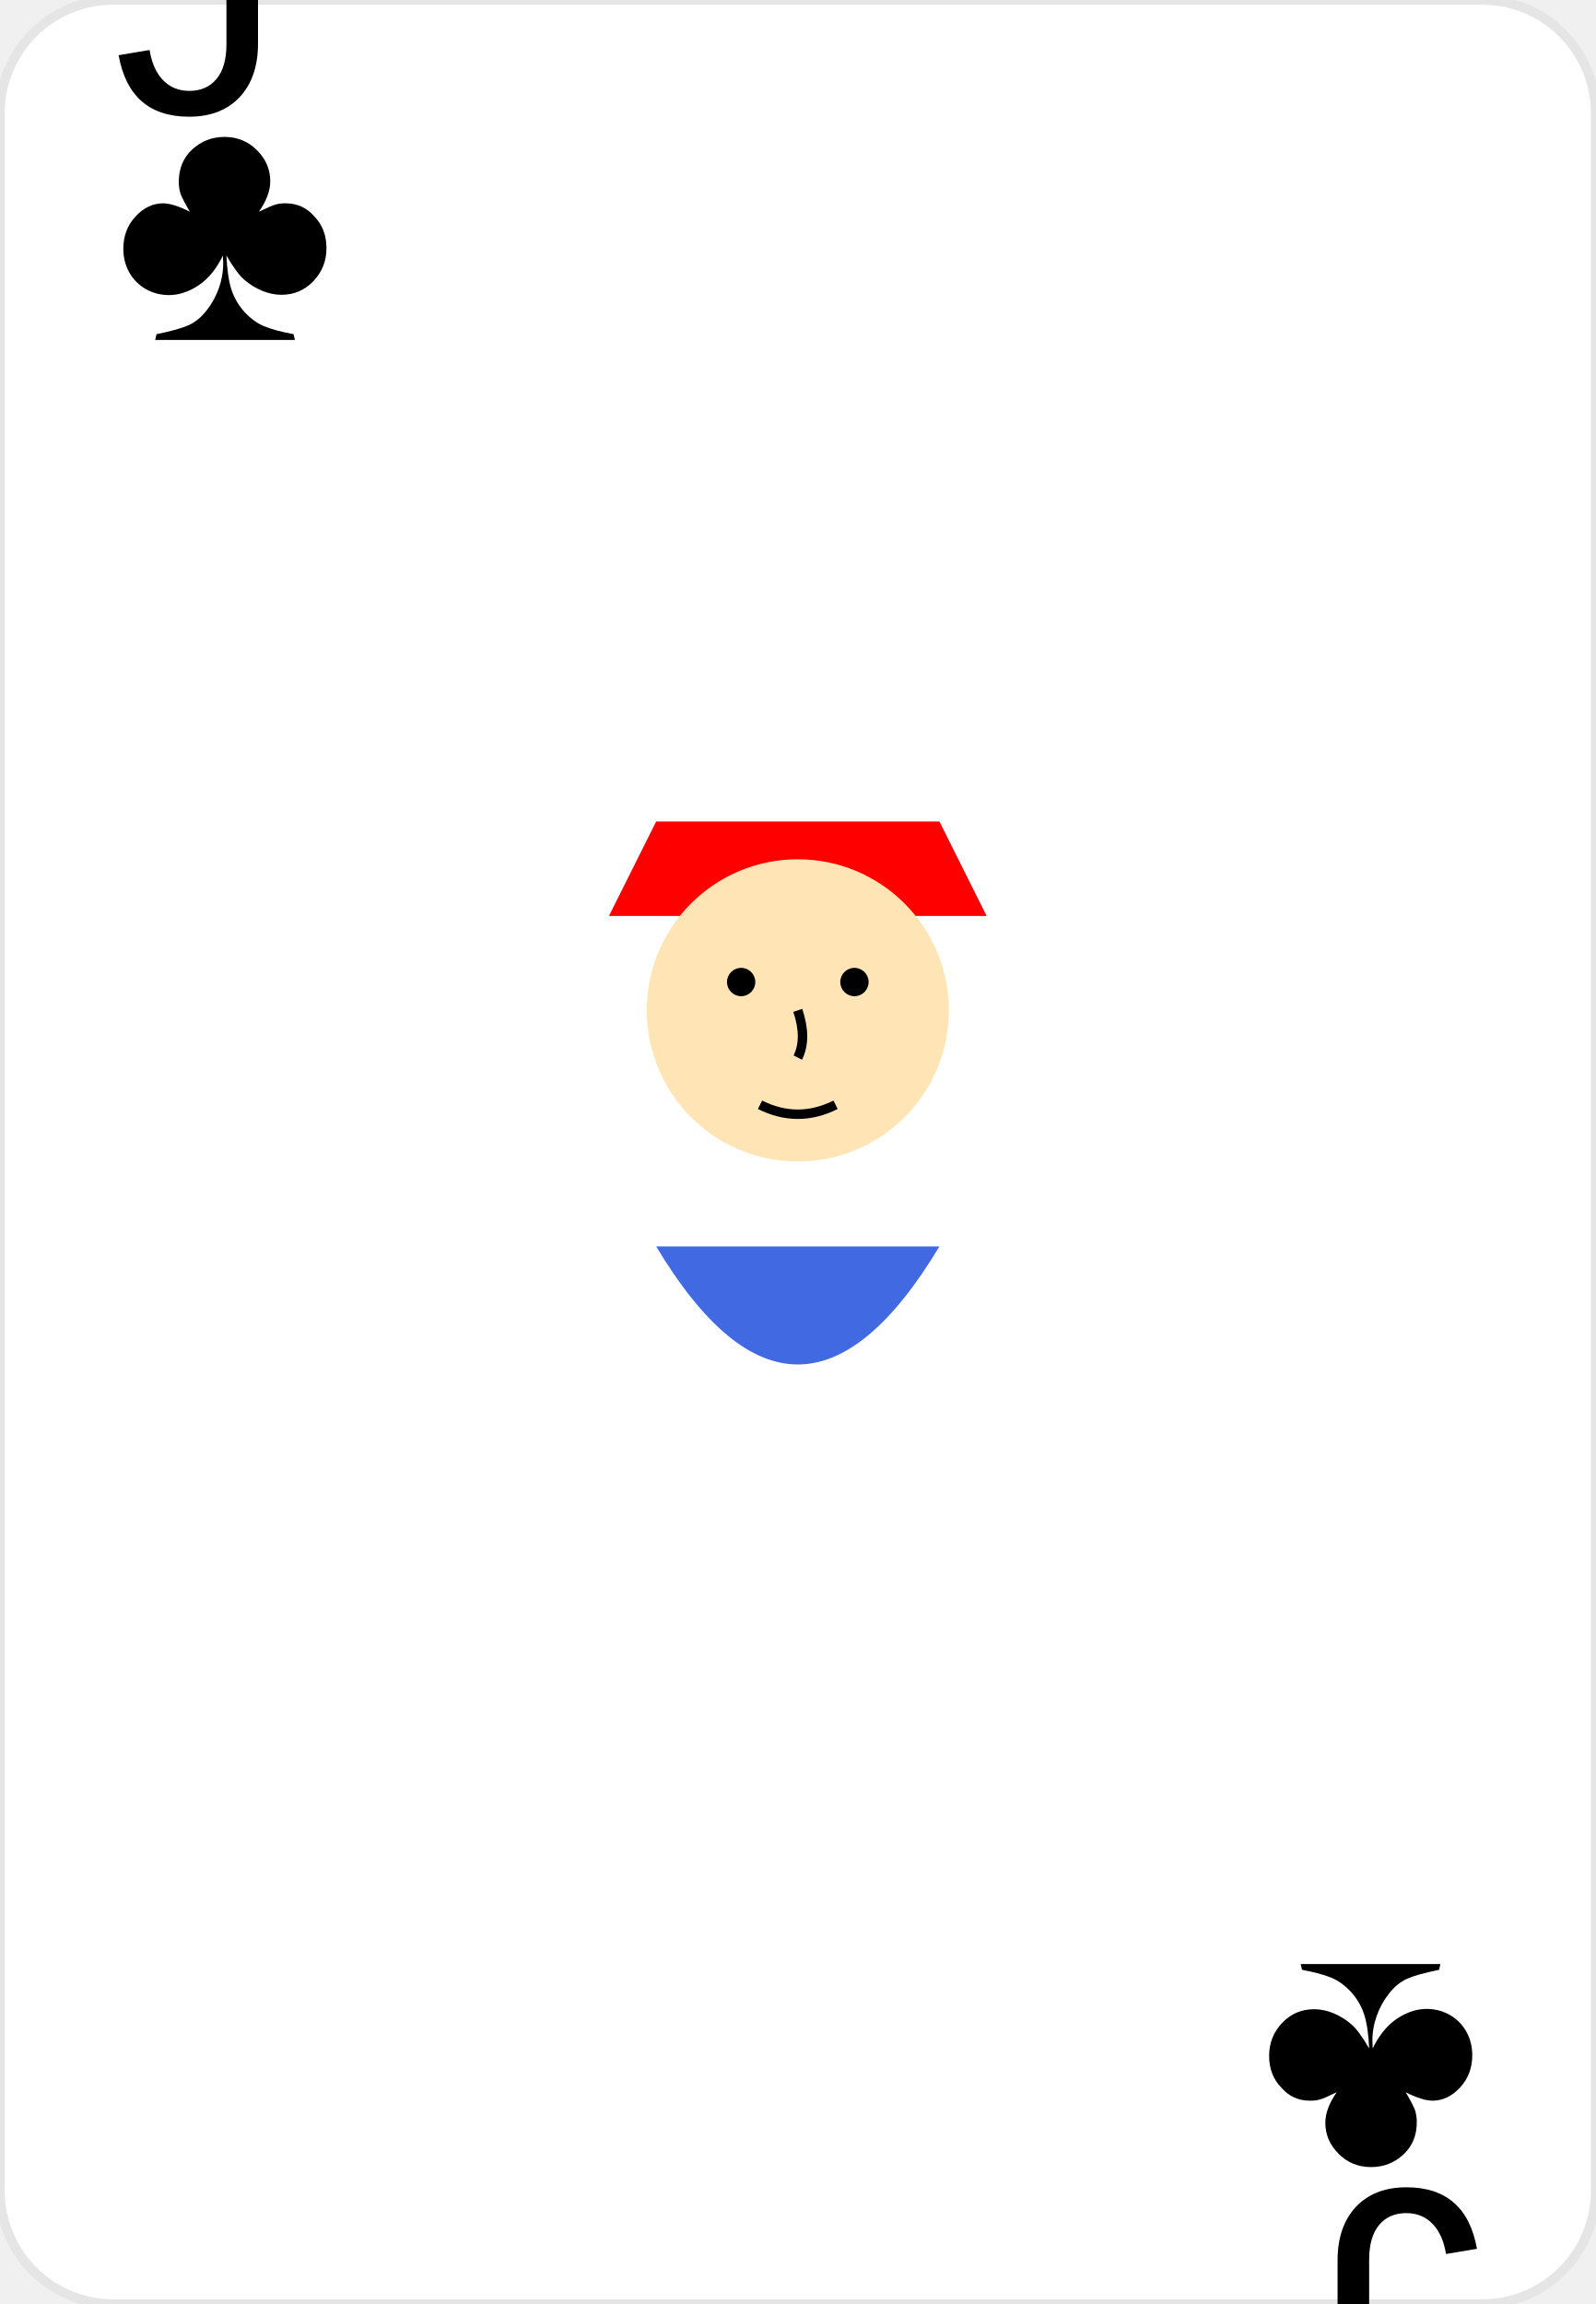
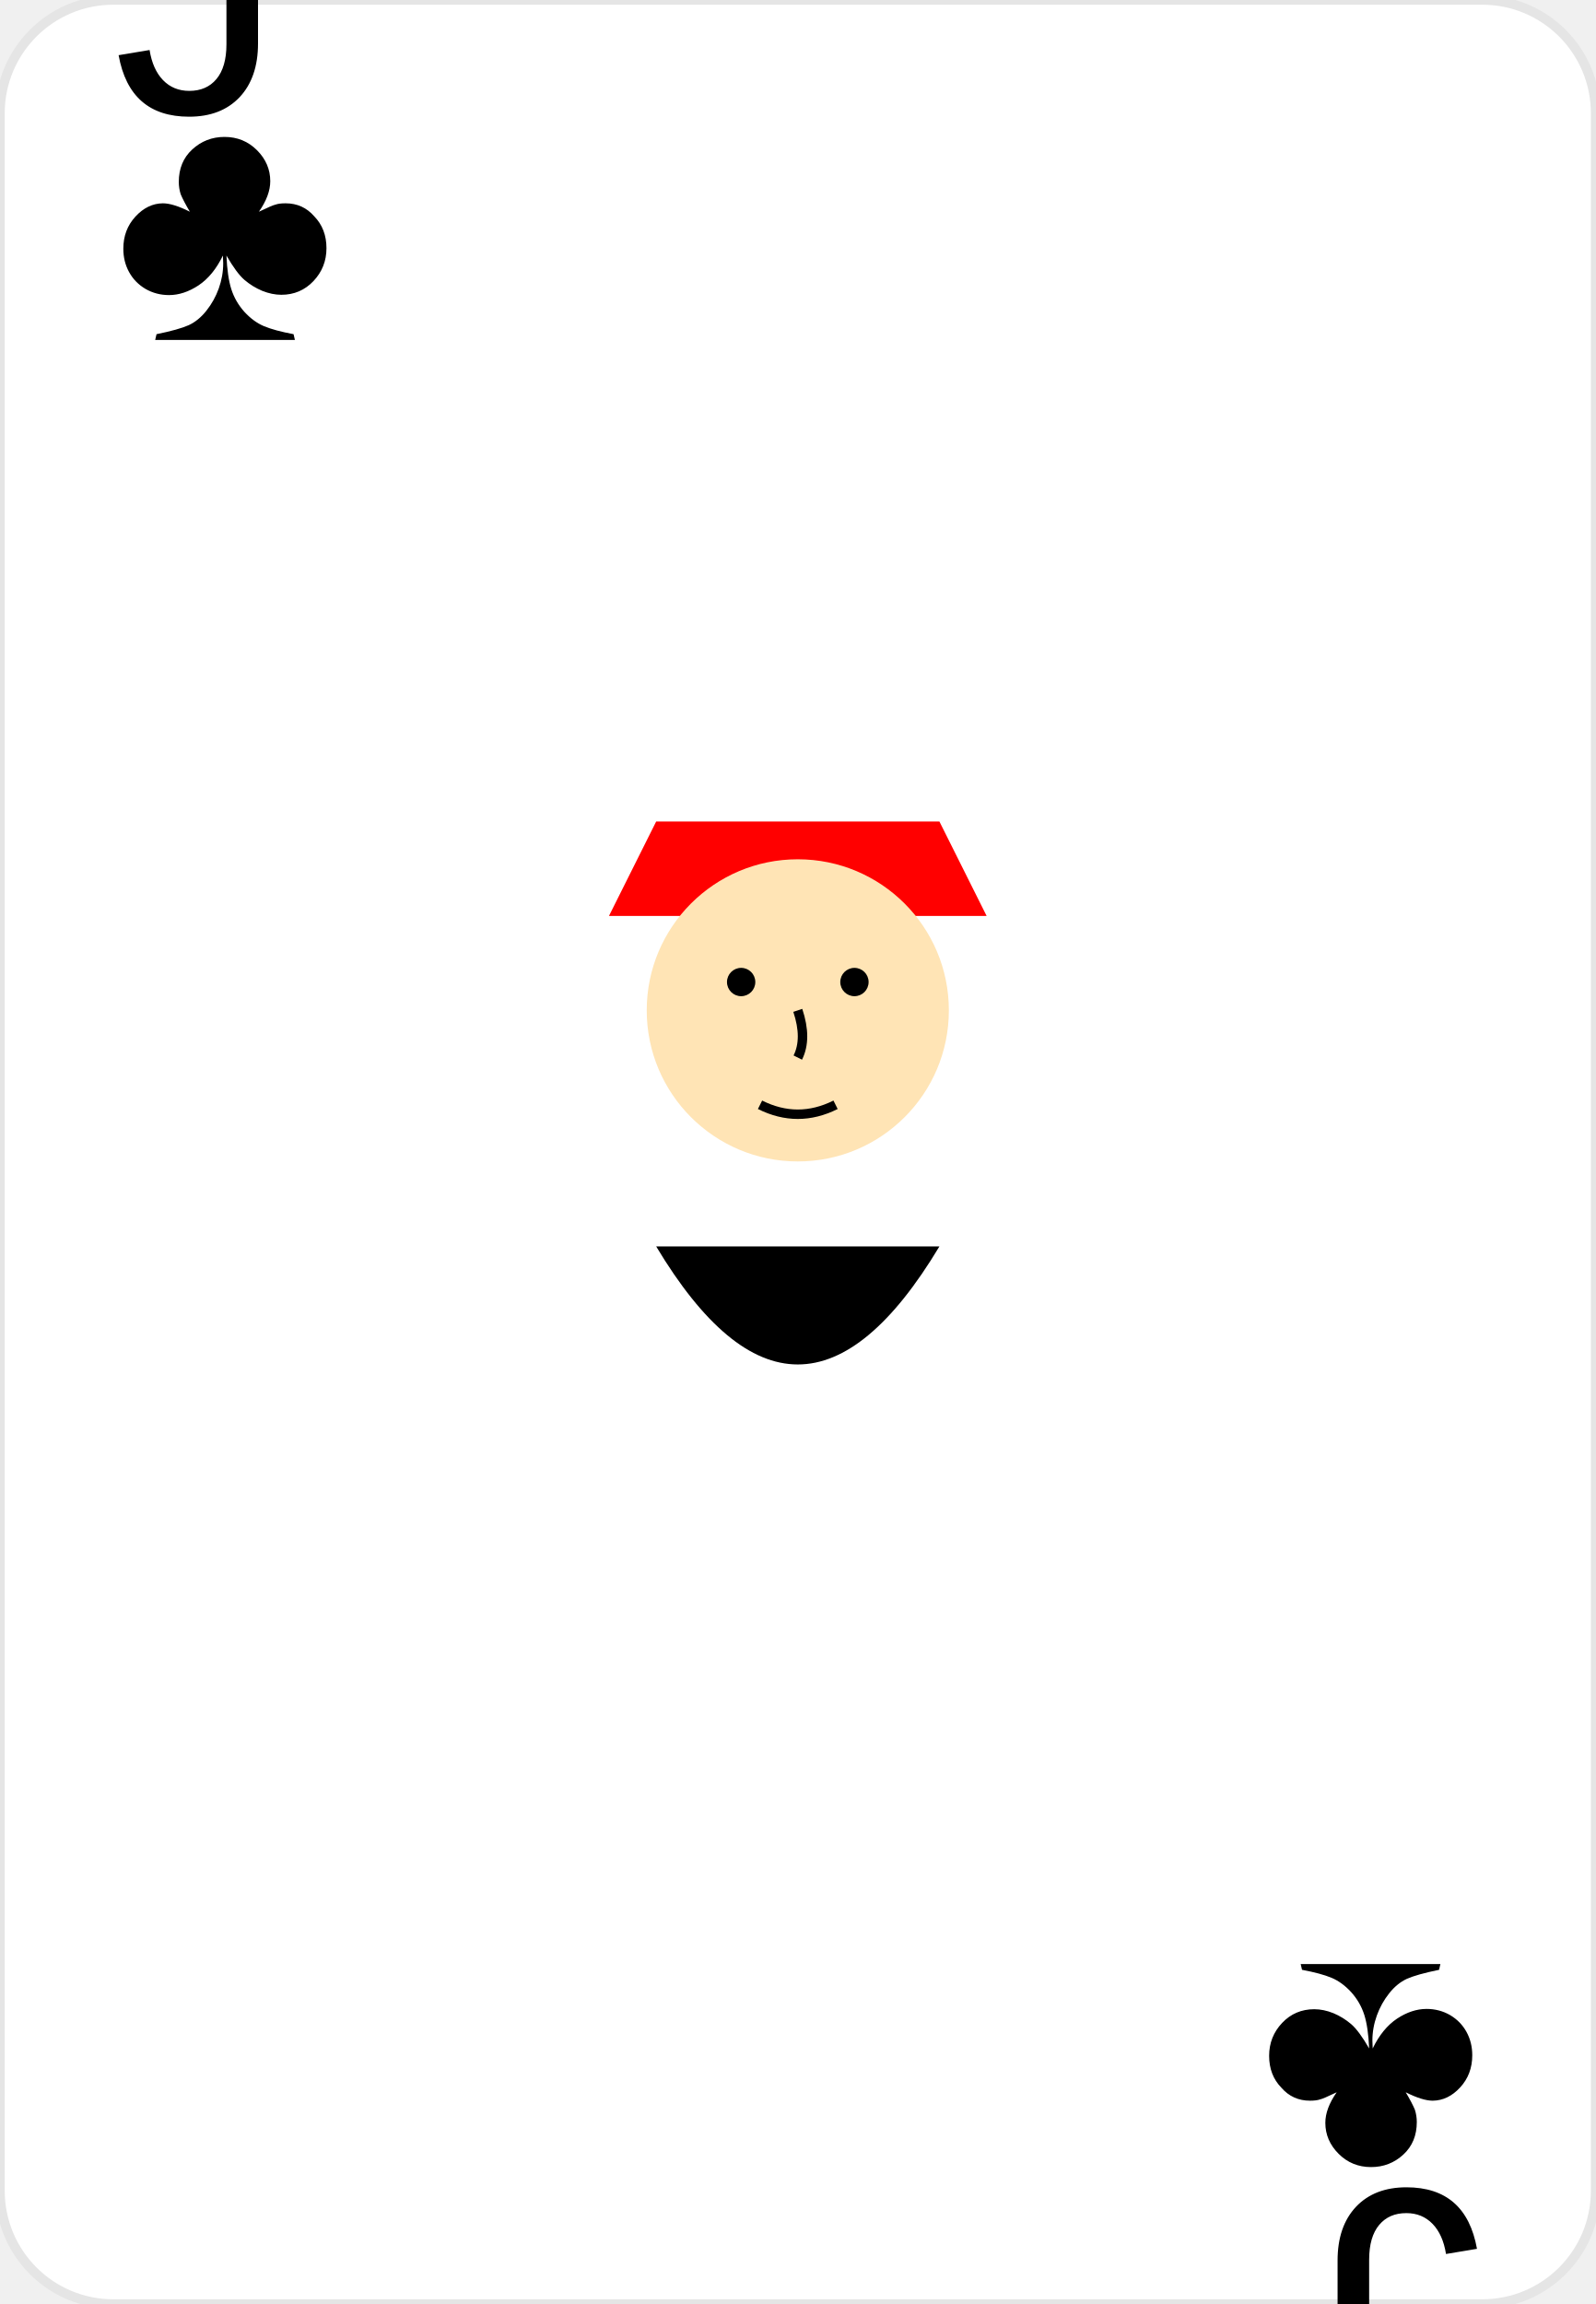
<svg xmlns="http://www.w3.org/2000/svg" width="169" height="244" viewBox="0 0 169 244" fill="none">
  <rect width="169" height="244" rx="12" fill="white" stroke="#E5E5E5" />
  <g transform="translate(12, 12)">
    <text font-family="Arial" font-size="36" fill="#000000">J</text>
    <text font-family="Arial" font-size="36" y="24" fill="#000000">♣</text>
  </g>
  <g transform="translate(157, 232) rotate(180)">
    <text font-family="Arial" font-size="36" fill="#000000">J</text>
    <text font-family="Arial" font-size="36" y="24" fill="#000000">♣</text>
  </g>
  <g transform="translate(84.5, 122)">
    <path d="M-15 -35 L15 -35 L20 -25 L-20 -25 Z" fill="#FF0000" />
    <circle cx="0" cy="-15" r="16" fill="#FFE4B5" />
    <circle cx="-6" cy="-18" r="1.5" fill="#000000" />
    <circle cx="6" cy="-18" r="1.5" fill="#000000" />
    <path d="M0 -15 Q1 -12 0 -10" stroke="#000000" fill="none" />
    <path d="M-4 -5 Q0 -3 4 -5" stroke="#000000" fill="none" />
-     <path d="M-15 10 Q0 35 15 10" fill="#4169E1" />
+     <path d="M-15 10 Q0 35 15 10" fill="#000000" />
  </g>
</svg>
